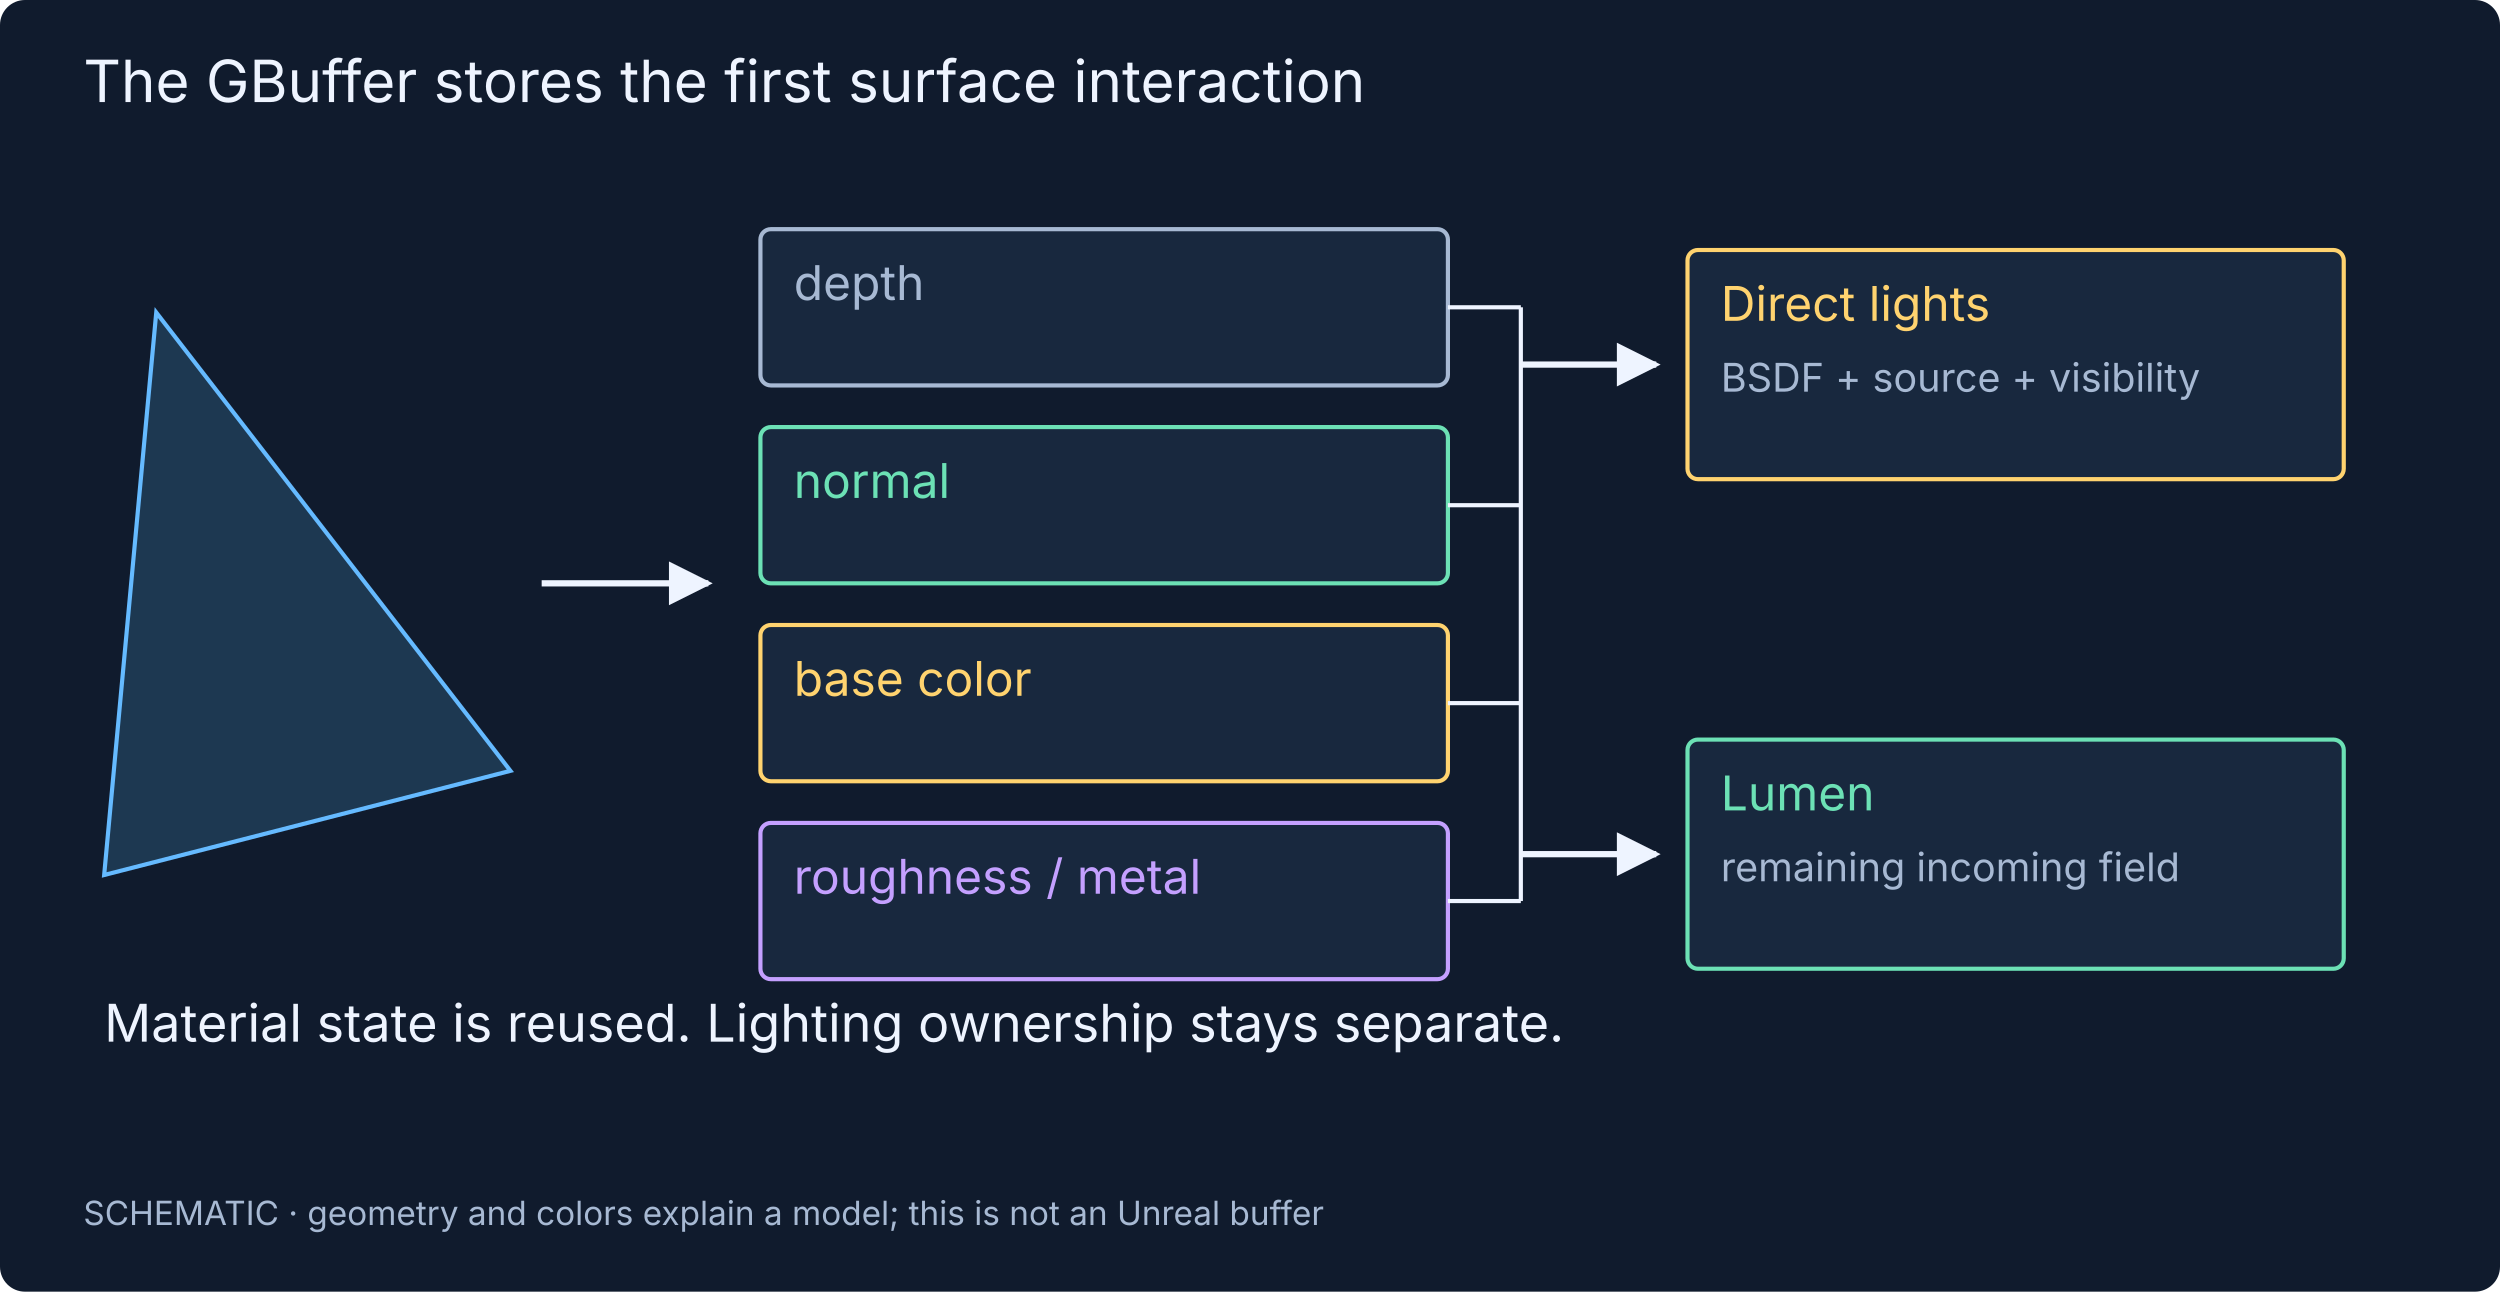
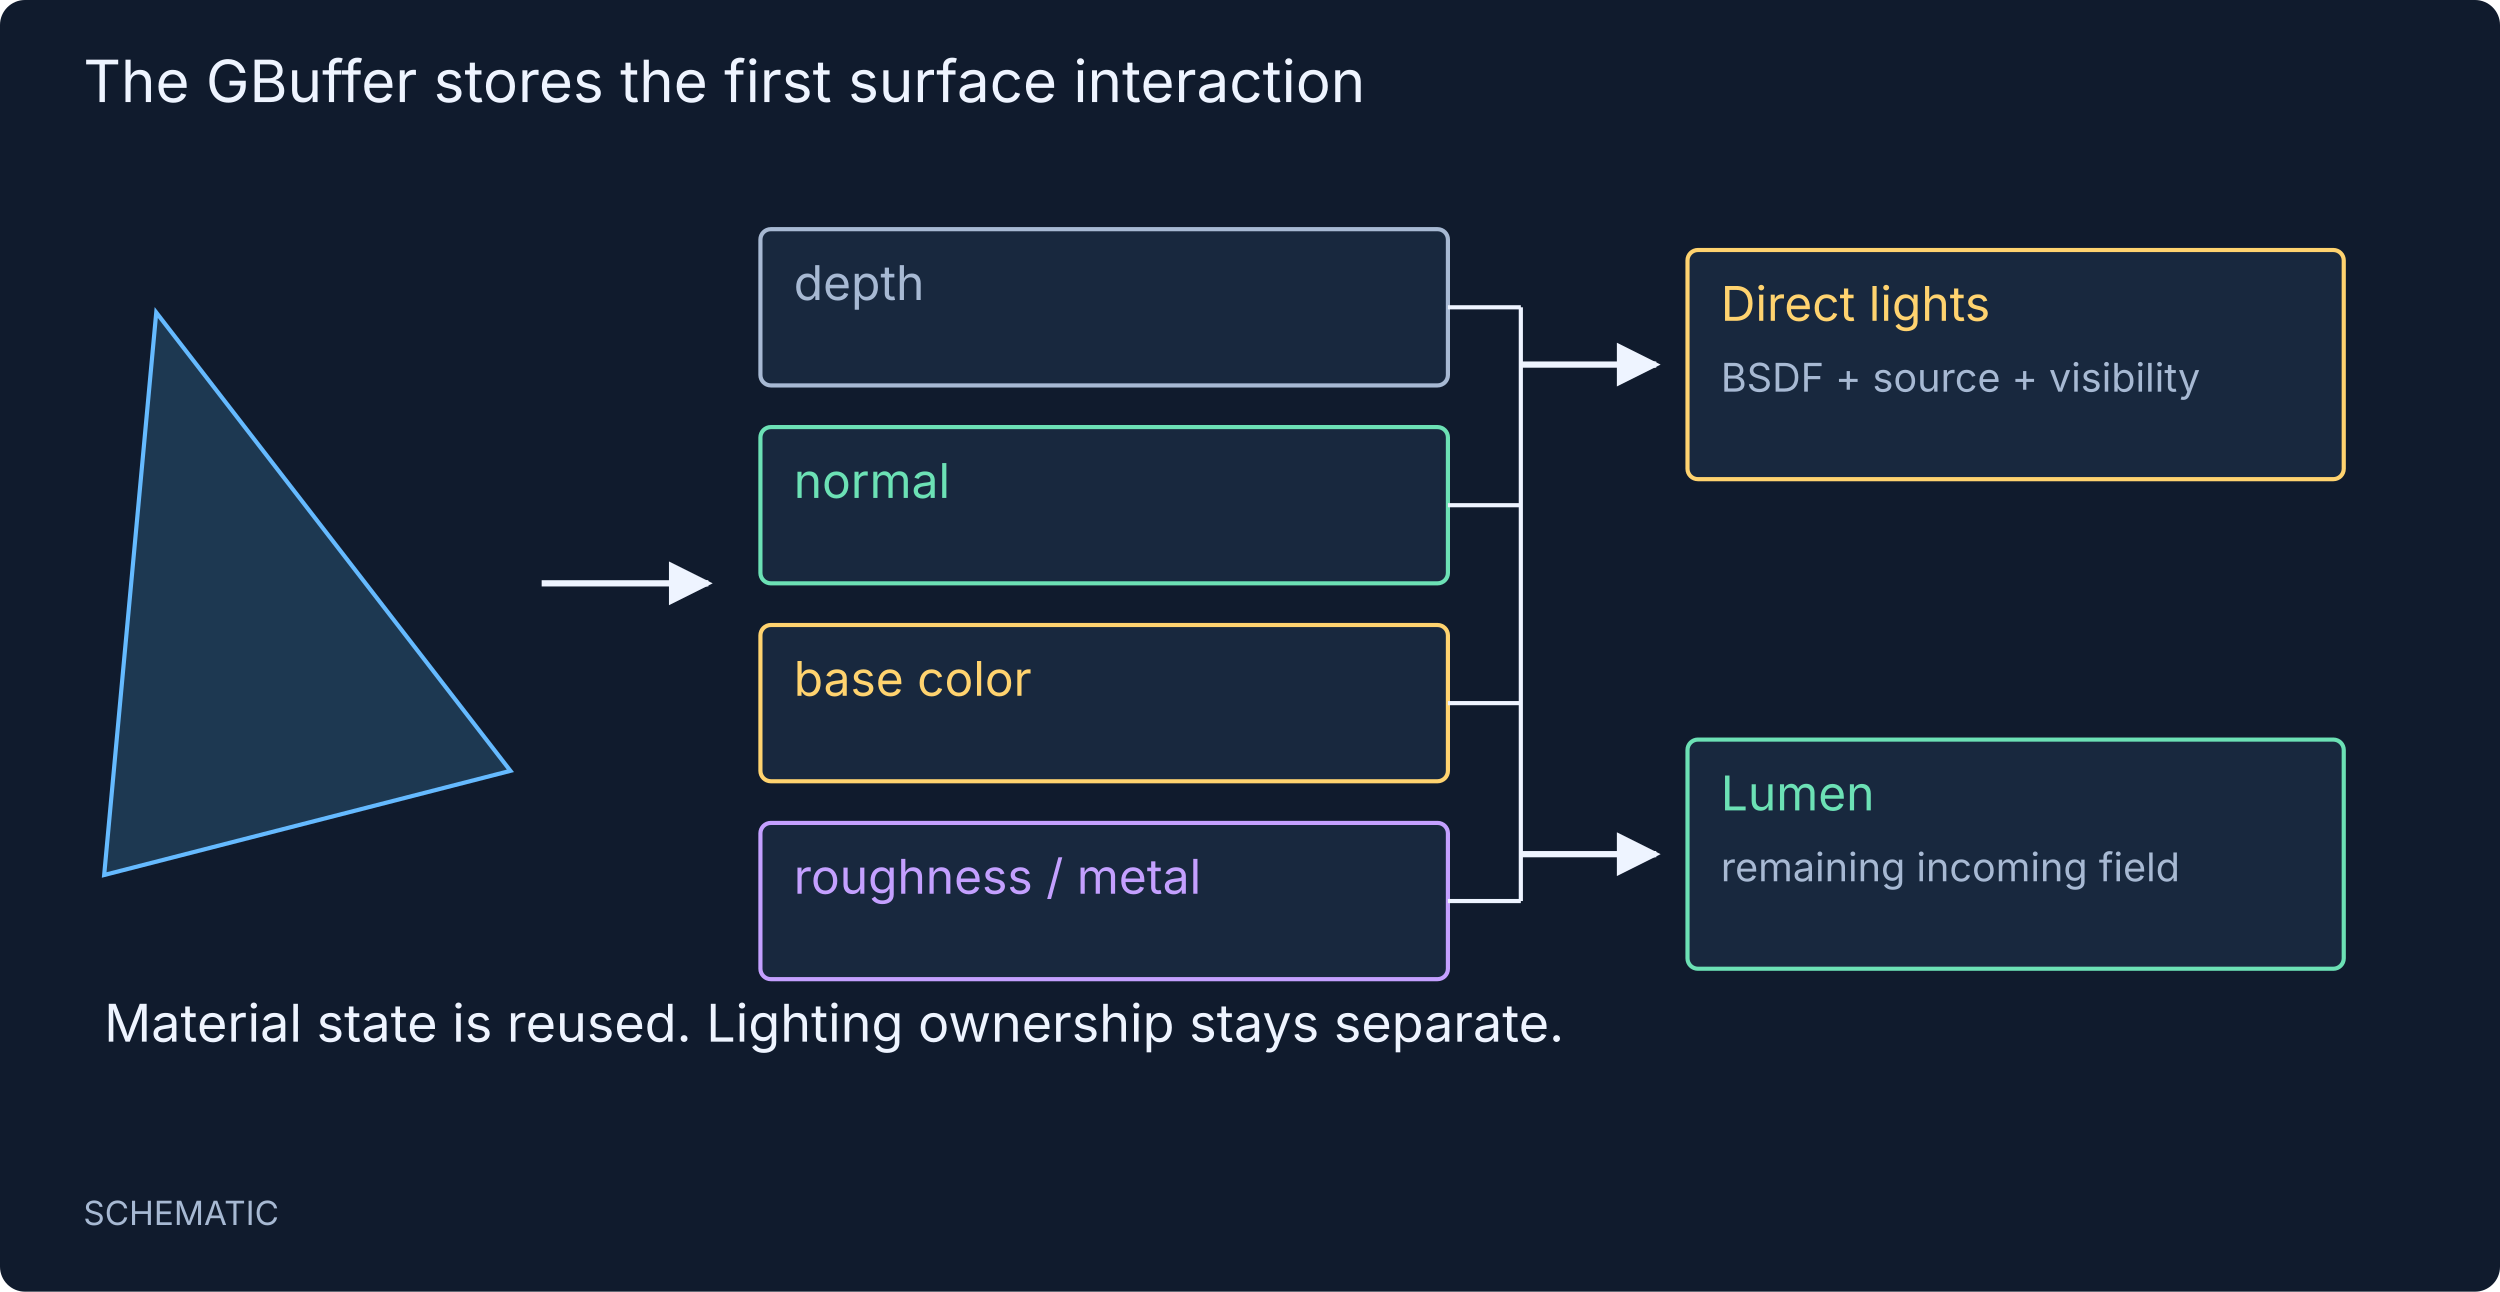
<svg xmlns="http://www.w3.org/2000/svg" viewBox="0 0 1200 620" role="img" aria-labelledby="title desc">
  <defs>
    <marker id="arrow" viewBox="0 0 10 10" refX="9" refY="5" markerWidth="7" markerHeight="7" orient="auto-start-reverse">
      <path d="M0 0 L10 5 L0 10 Z" fill="context-stroke" />
    </marker>
  </defs>
  <rect width="1200" height="620" rx="12" fill="#101b2d" />
  <g font-family="Inter, Segoe UI, Arial, sans-serif">
    <polygon points="75,150 245,370 50,420" stroke="#65baff" stroke-width="2" fill="#1d3851" />
    <path d="M260 280L340 280" stroke="#eef4ff" stroke-width="3" fill="none" marker-end="url(#arrow)" />
    <rect x="365" y="110" width="330" height="75" rx="5" stroke="#a7b9d3" stroke-width="2" fill="#18283e" />
    <rect x="365" y="205" width="330" height="75" rx="5" stroke="#6ce1b5" stroke-width="2" fill="#18283e" />
    <rect x="365" y="300" width="330" height="75" rx="5" stroke="#ffd36f" stroke-width="2" fill="#18283e" />
    <rect x="365" y="395" width="330" height="75" rx="5" stroke="#c4a0ff" stroke-width="2" fill="#18283e" />
    <path d="M730 147.5L730 432.5" stroke="#eef4ff" stroke-width="2" fill="none" />
    <path d="M695 147.5L730 147.5" stroke="#eef4ff" stroke-width="2" fill="none" />
    <path d="M695 242.5L730 242.5" stroke="#eef4ff" stroke-width="2" fill="none" />
    <path d="M695 337.5L730 337.5" stroke="#eef4ff" stroke-width="2" fill="none" />
    <path d="M695 432.5L730 432.5" stroke="#eef4ff" stroke-width="2" fill="none" />
    <path d="M730 175L795 175" stroke="#eef4ff" stroke-width="3" fill="none" marker-end="url(#arrow)" />
    <path d="M730 410L795 410" stroke="#eef4ff" stroke-width="3" fill="none" marker-end="url(#arrow)" />
    <rect x="810" y="120" width="315" height="110" rx="5" stroke="#ffd36f" stroke-width="2" fill="#18283e" />
    <rect x="810" y="355" width="315" height="110" rx="5" stroke="#6ce1b5" stroke-width="2" fill="#18283e" />
    <text x="40" y="49" font-size="28" fill="#eef4ff" text-anchor="start">The GBuffer stores the first surface interaction</text>
-     <text x="40" y="588" font-size="16" fill="#a7b9d3" text-anchor="start">SCHEMATIC · geometry and colors explain a model; this is not an Unreal buffer</text>
+     <text x="40" y="588" font-size="16" fill="#a7b9d3" text-anchor="start">SCHEMATIC</text>
    <text x="381" y="144" font-size="23" fill="#a7b9d3" text-anchor="start">depth</text>
    <text x="381" y="239" font-size="23" fill="#6ce1b5" text-anchor="start">normal</text>
    <text x="381" y="334" font-size="23" fill="#ffd36f" text-anchor="start">base color</text>
    <text x="381" y="429" font-size="23" fill="#c4a0ff" text-anchor="start">roughness / metal</text>
    <text x="826" y="154" font-size="23" fill="#ffd36f" text-anchor="start">Direct lights</text>
    <text x="826" y="188" font-size="19" fill="#a7b9d3" text-anchor="start">BSDF + source + visibility</text>
    <text x="826" y="389" font-size="23" fill="#6ce1b5" text-anchor="start">Lumen</text>
    <text x="826" y="423" font-size="19" fill="#a7b9d3" text-anchor="start">remaining incoming field</text>
    <text x="50" y="500" font-size="25" fill="#eef4ff" text-anchor="start">Material state is reused. Lighting ownership stays separate.</text>
  </g>
</svg>
